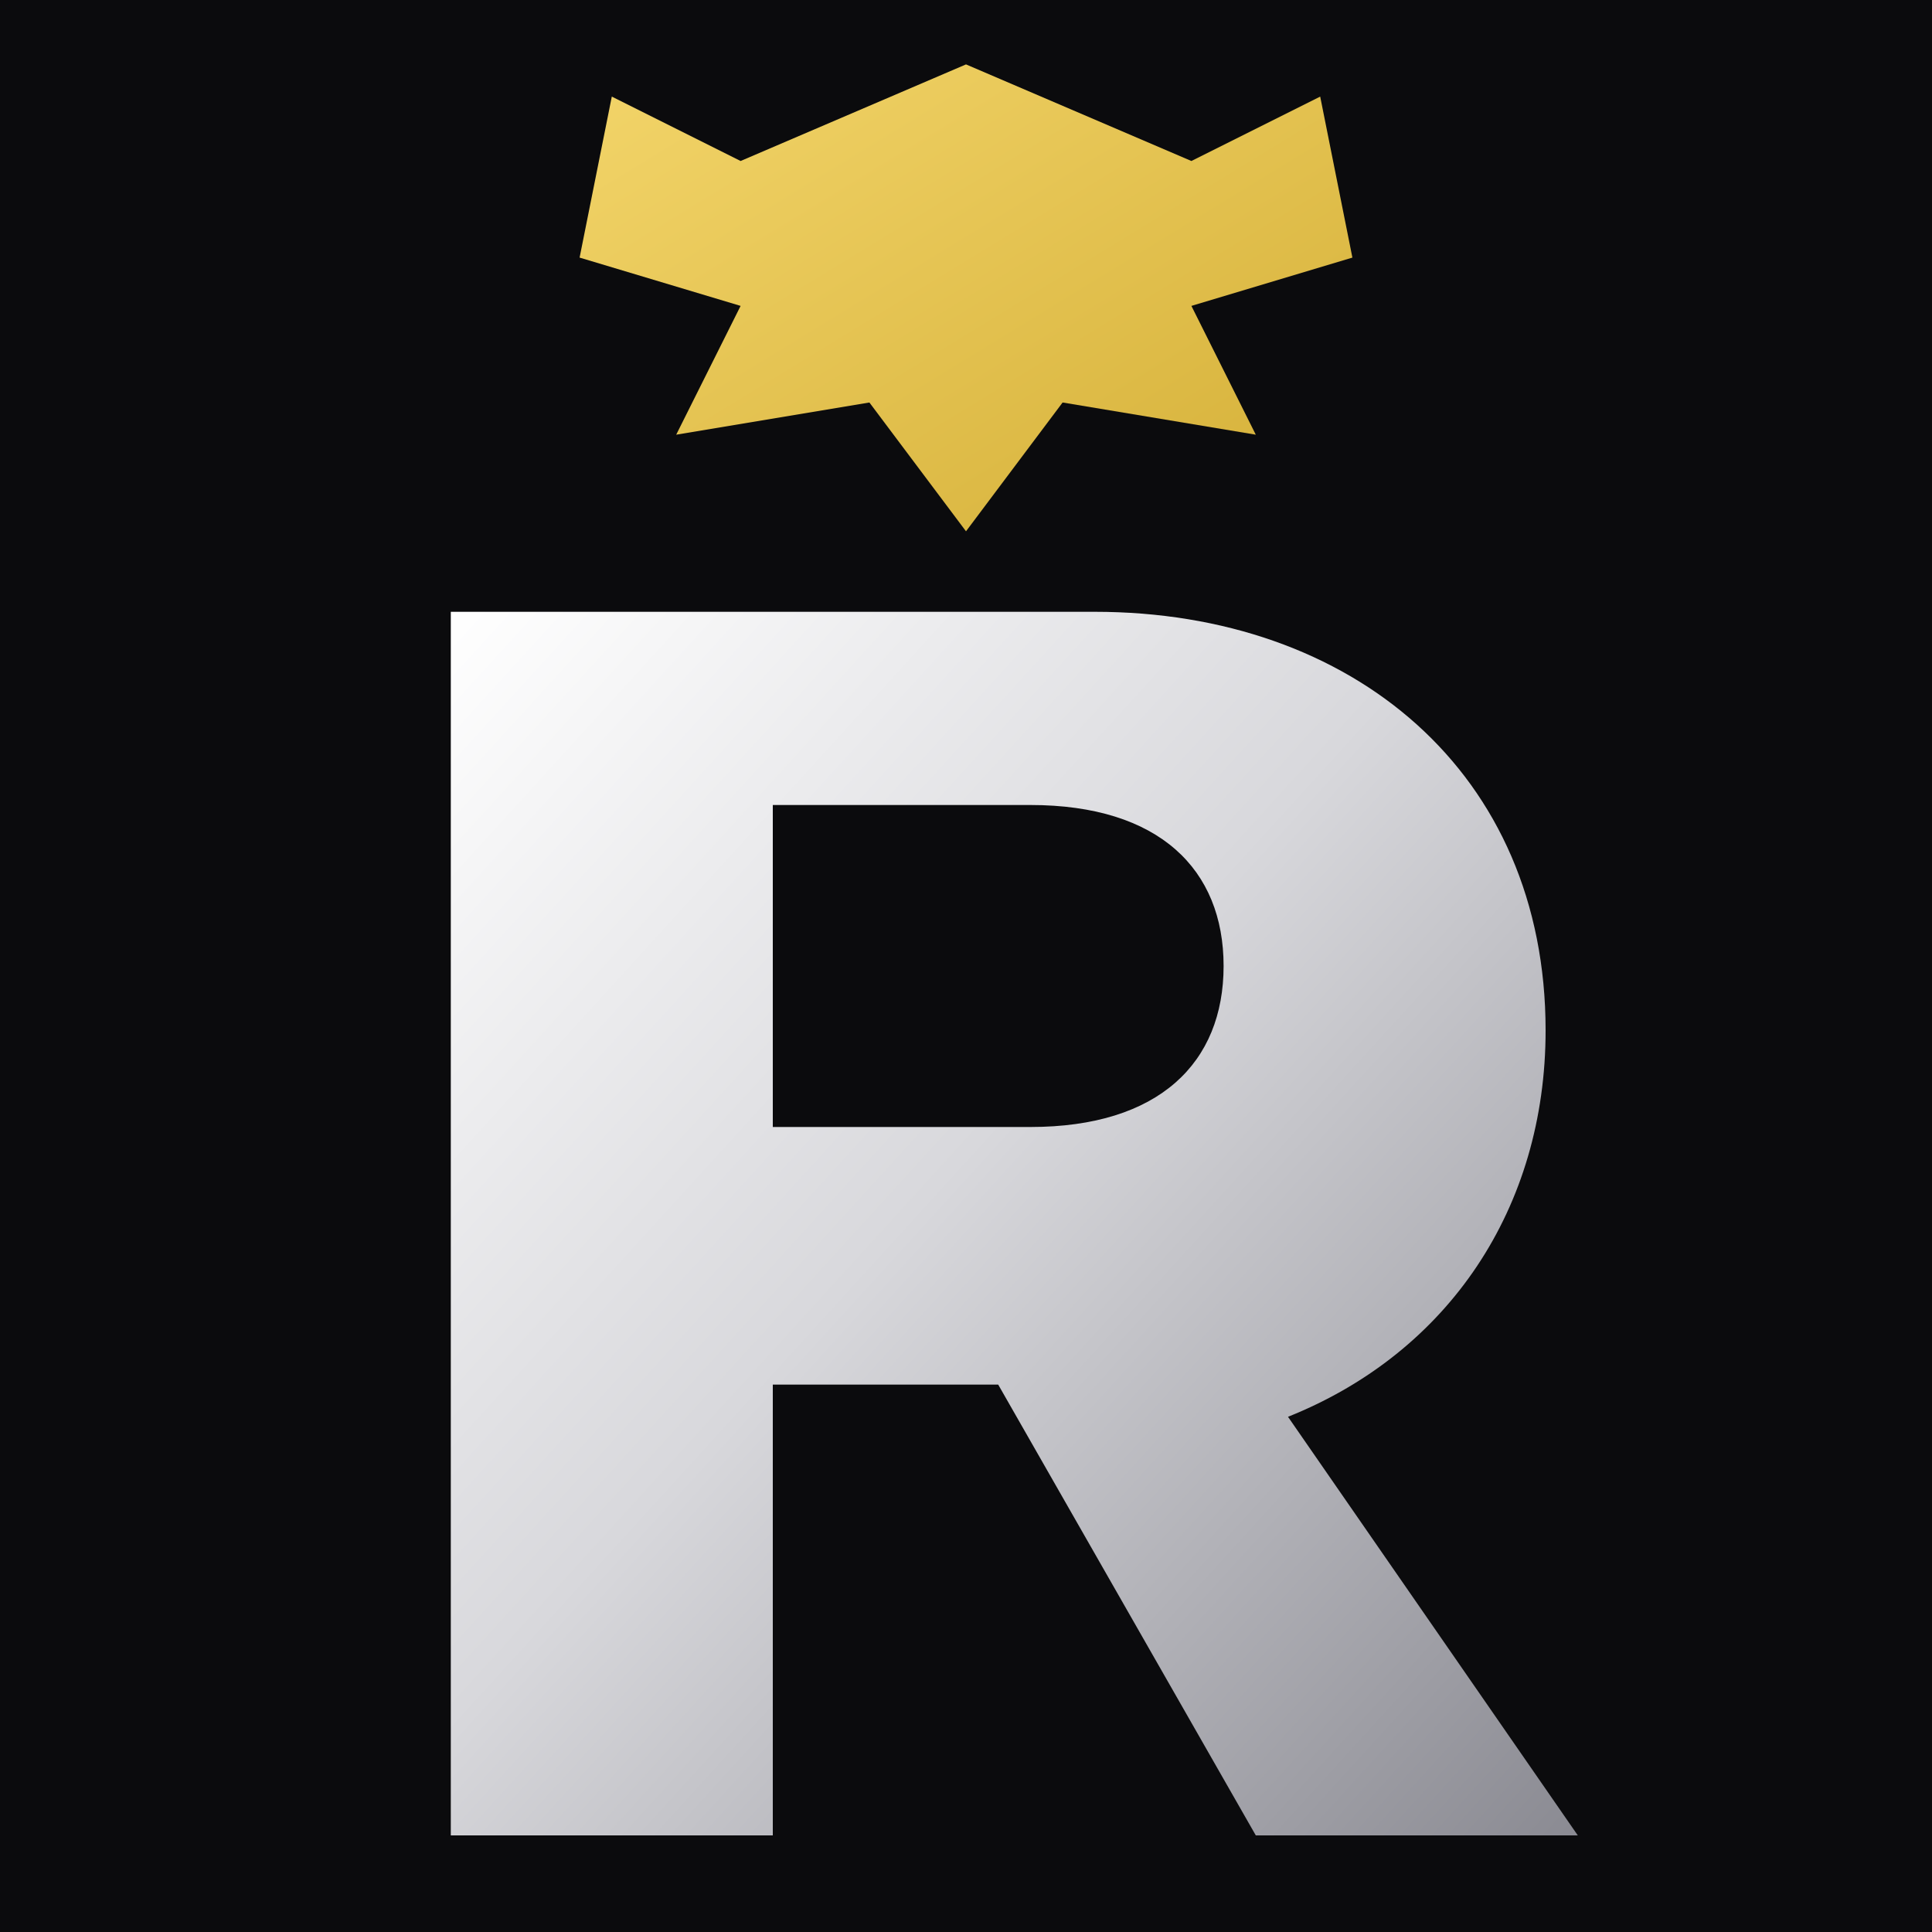
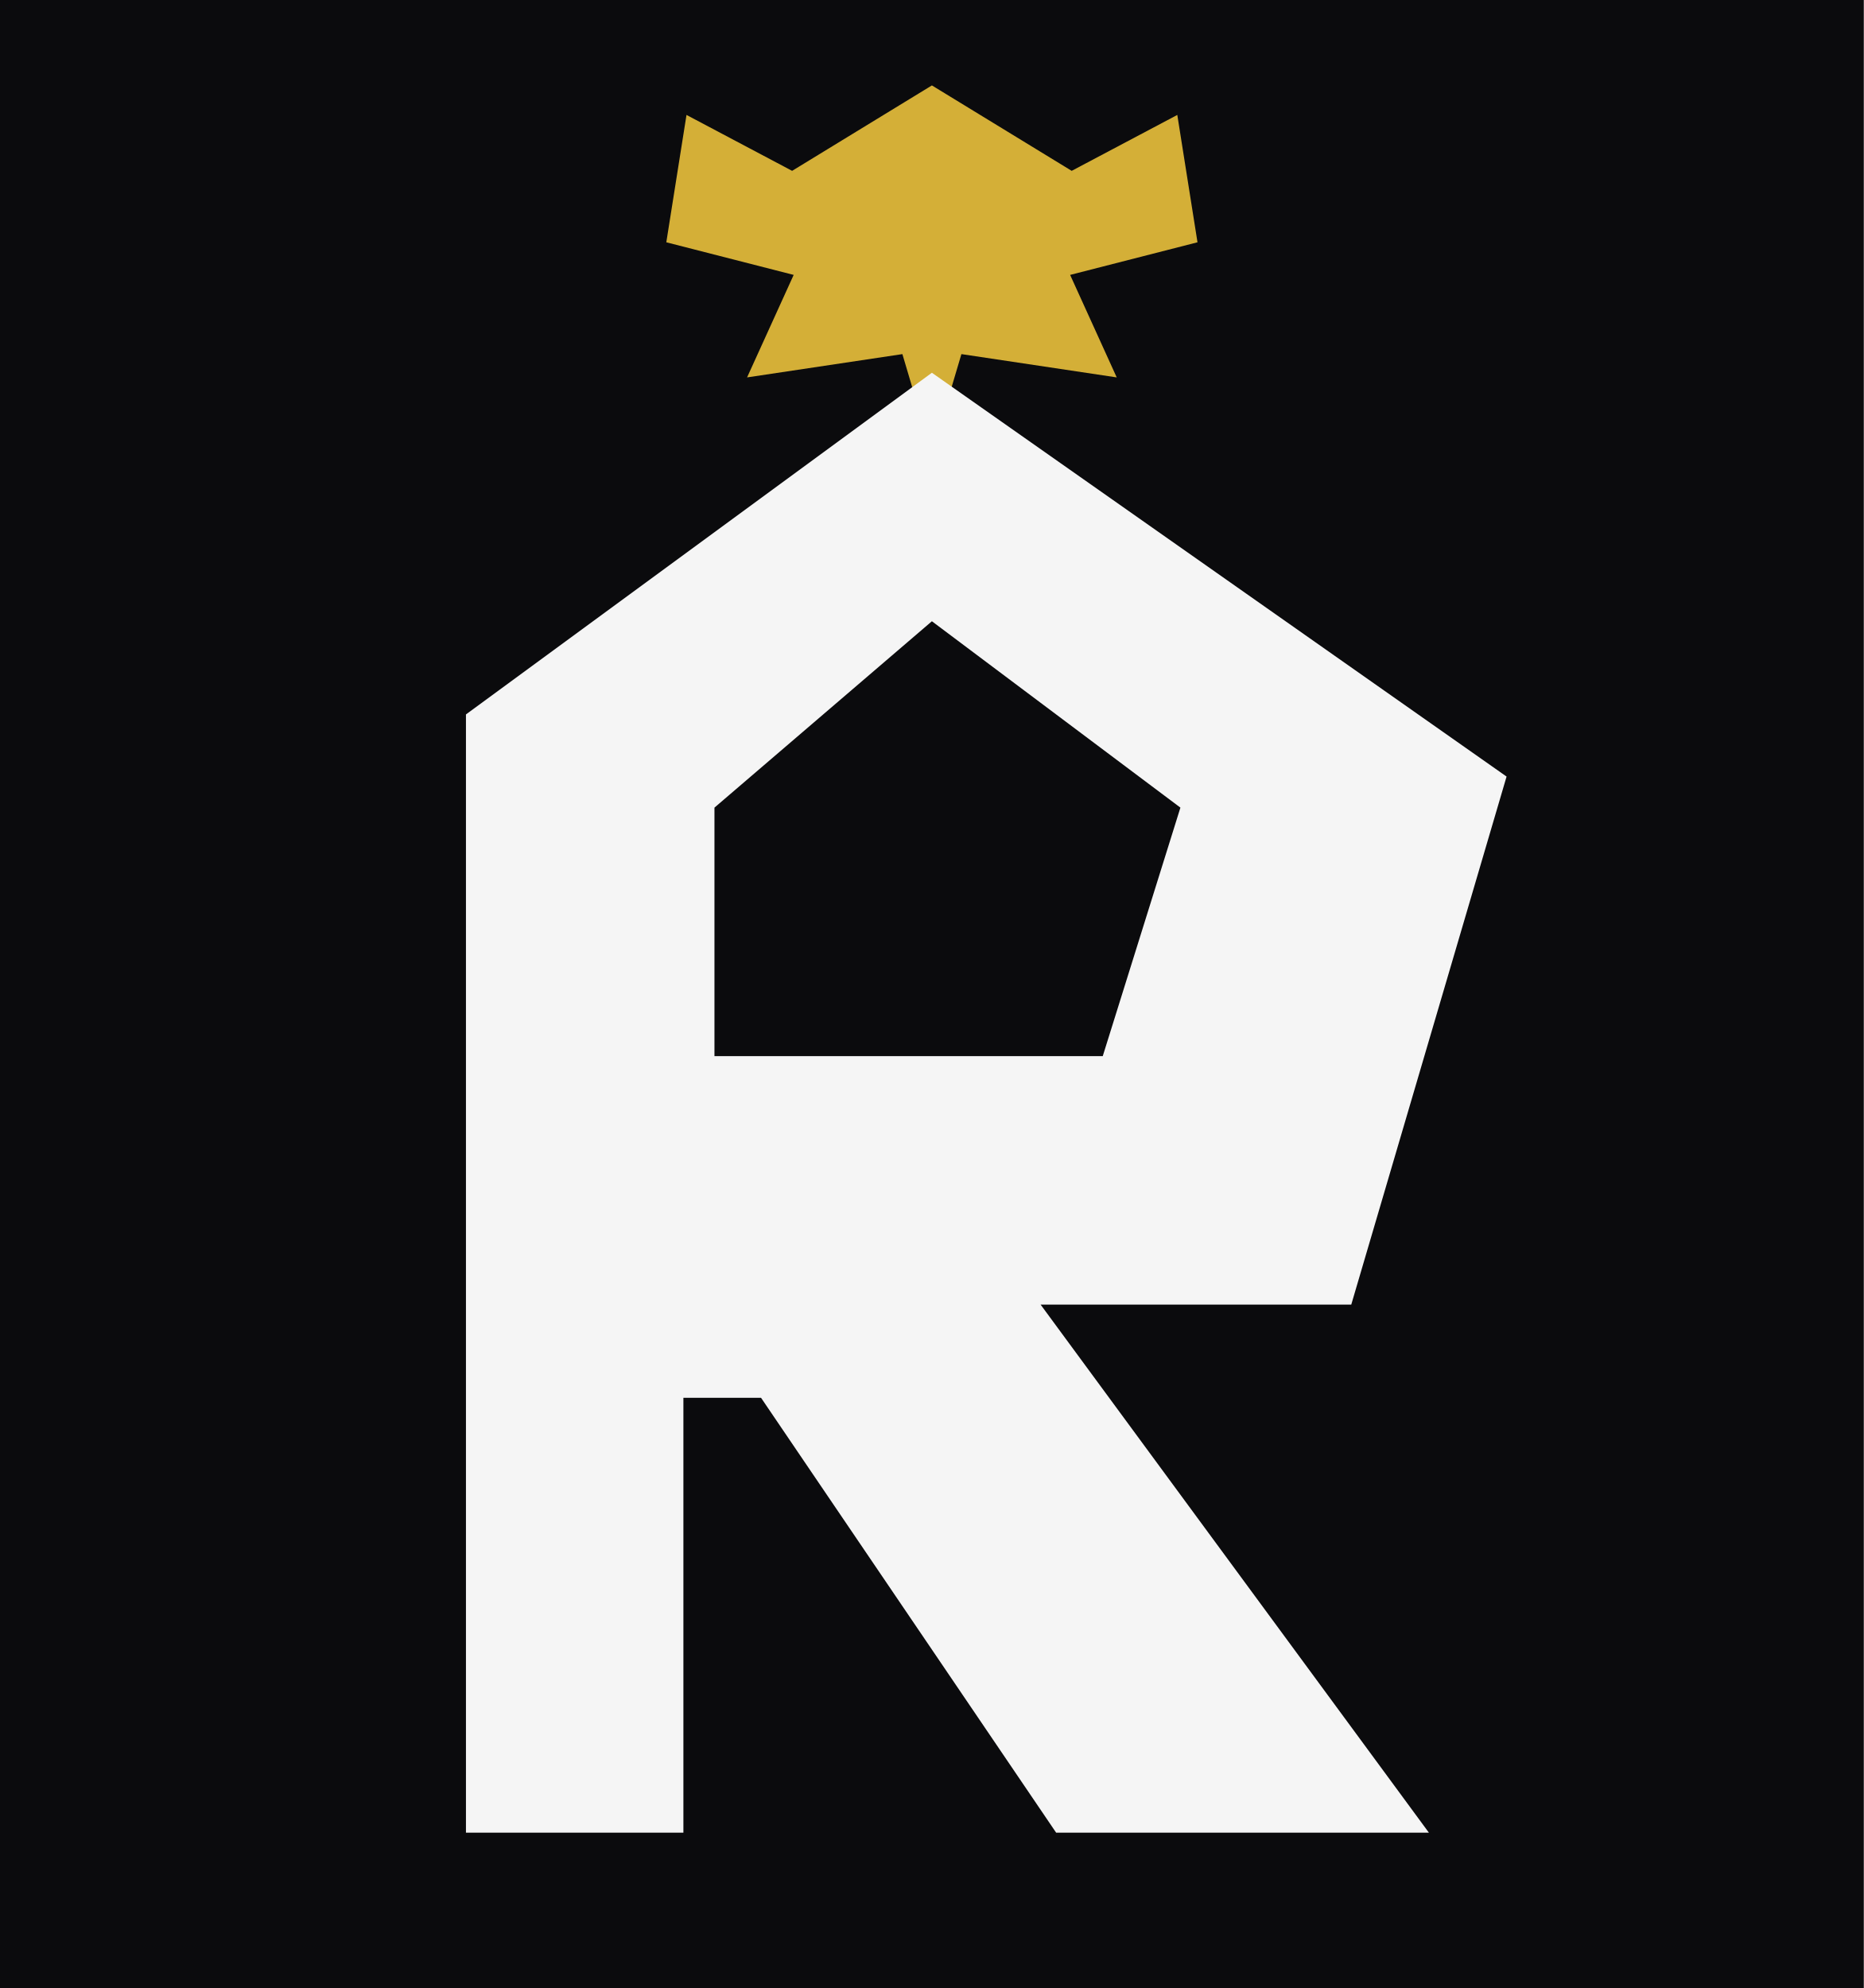
- <svg xmlns="http://www.w3.org/2000/svg" viewBox="0 0 120 120" role="img" aria-label="Pull Syndicate mark">
-   <defs>
-     <linearGradient id="metal" x1="0" y1="0" x2="1" y2="1">
-       <stop offset="0%" stop-color="#ffffff" />
-       <stop offset="45%" stop-color="#d8d8dc" />
-       <stop offset="100%" stop-color="#8a8a92" />
-     </linearGradient>
-     <linearGradient id="gold" x1="0" y1="0" x2="1" y2="1">
-       <stop offset="0%" stop-color="#f3d56a" />
-       <stop offset="100%" stop-color="#d4af37" />
-     </linearGradient>
-   </defs>
-   <rect width="120" height="120" fill="#0B0B0D" />
-   <path fill="url(#gold)" d="M46 10 60 4l14 6 8-4 2 10-10 3 4 8-12-2-6 8-6-8-12 2 4-8-10-3 2-10z" />
-   <path fill="url(#metal)" d="M28 38h40c16 0 28 10 28 26 0 11-6 20-16 24l18 26H78L62 86H48v28H28V38zm20 32h16c8 0 12-4 12-10s-4-10-12-10H48v20z" />
+ <svg xmlns="http://www.w3.org/2000/svg" viewBox="0 0 120 128" role="img" aria-label="Pull Syndicate mark">
+   <rect width="120" height="128" fill="#0B0B0D" />
+   <path fill="#D4AF37" d="M51 11 60 5.5 69 11l6.8-3.6 1.3 8.2-8.2 2.1 3 6.6-10-1.5-1.9 6.4-1.9-6.4-10 1.5 3-6.6-8.2-2.1L44.2 7.4z" />
+   <path fill="#F5F5F5" fill-rule="evenodd" d="M30 118V46L60 24l37 26-10 34H67l25 34H68L49 90H44v28H30Zm16-66 14-12 16 12-5 16H46V52z" />
</svg>
